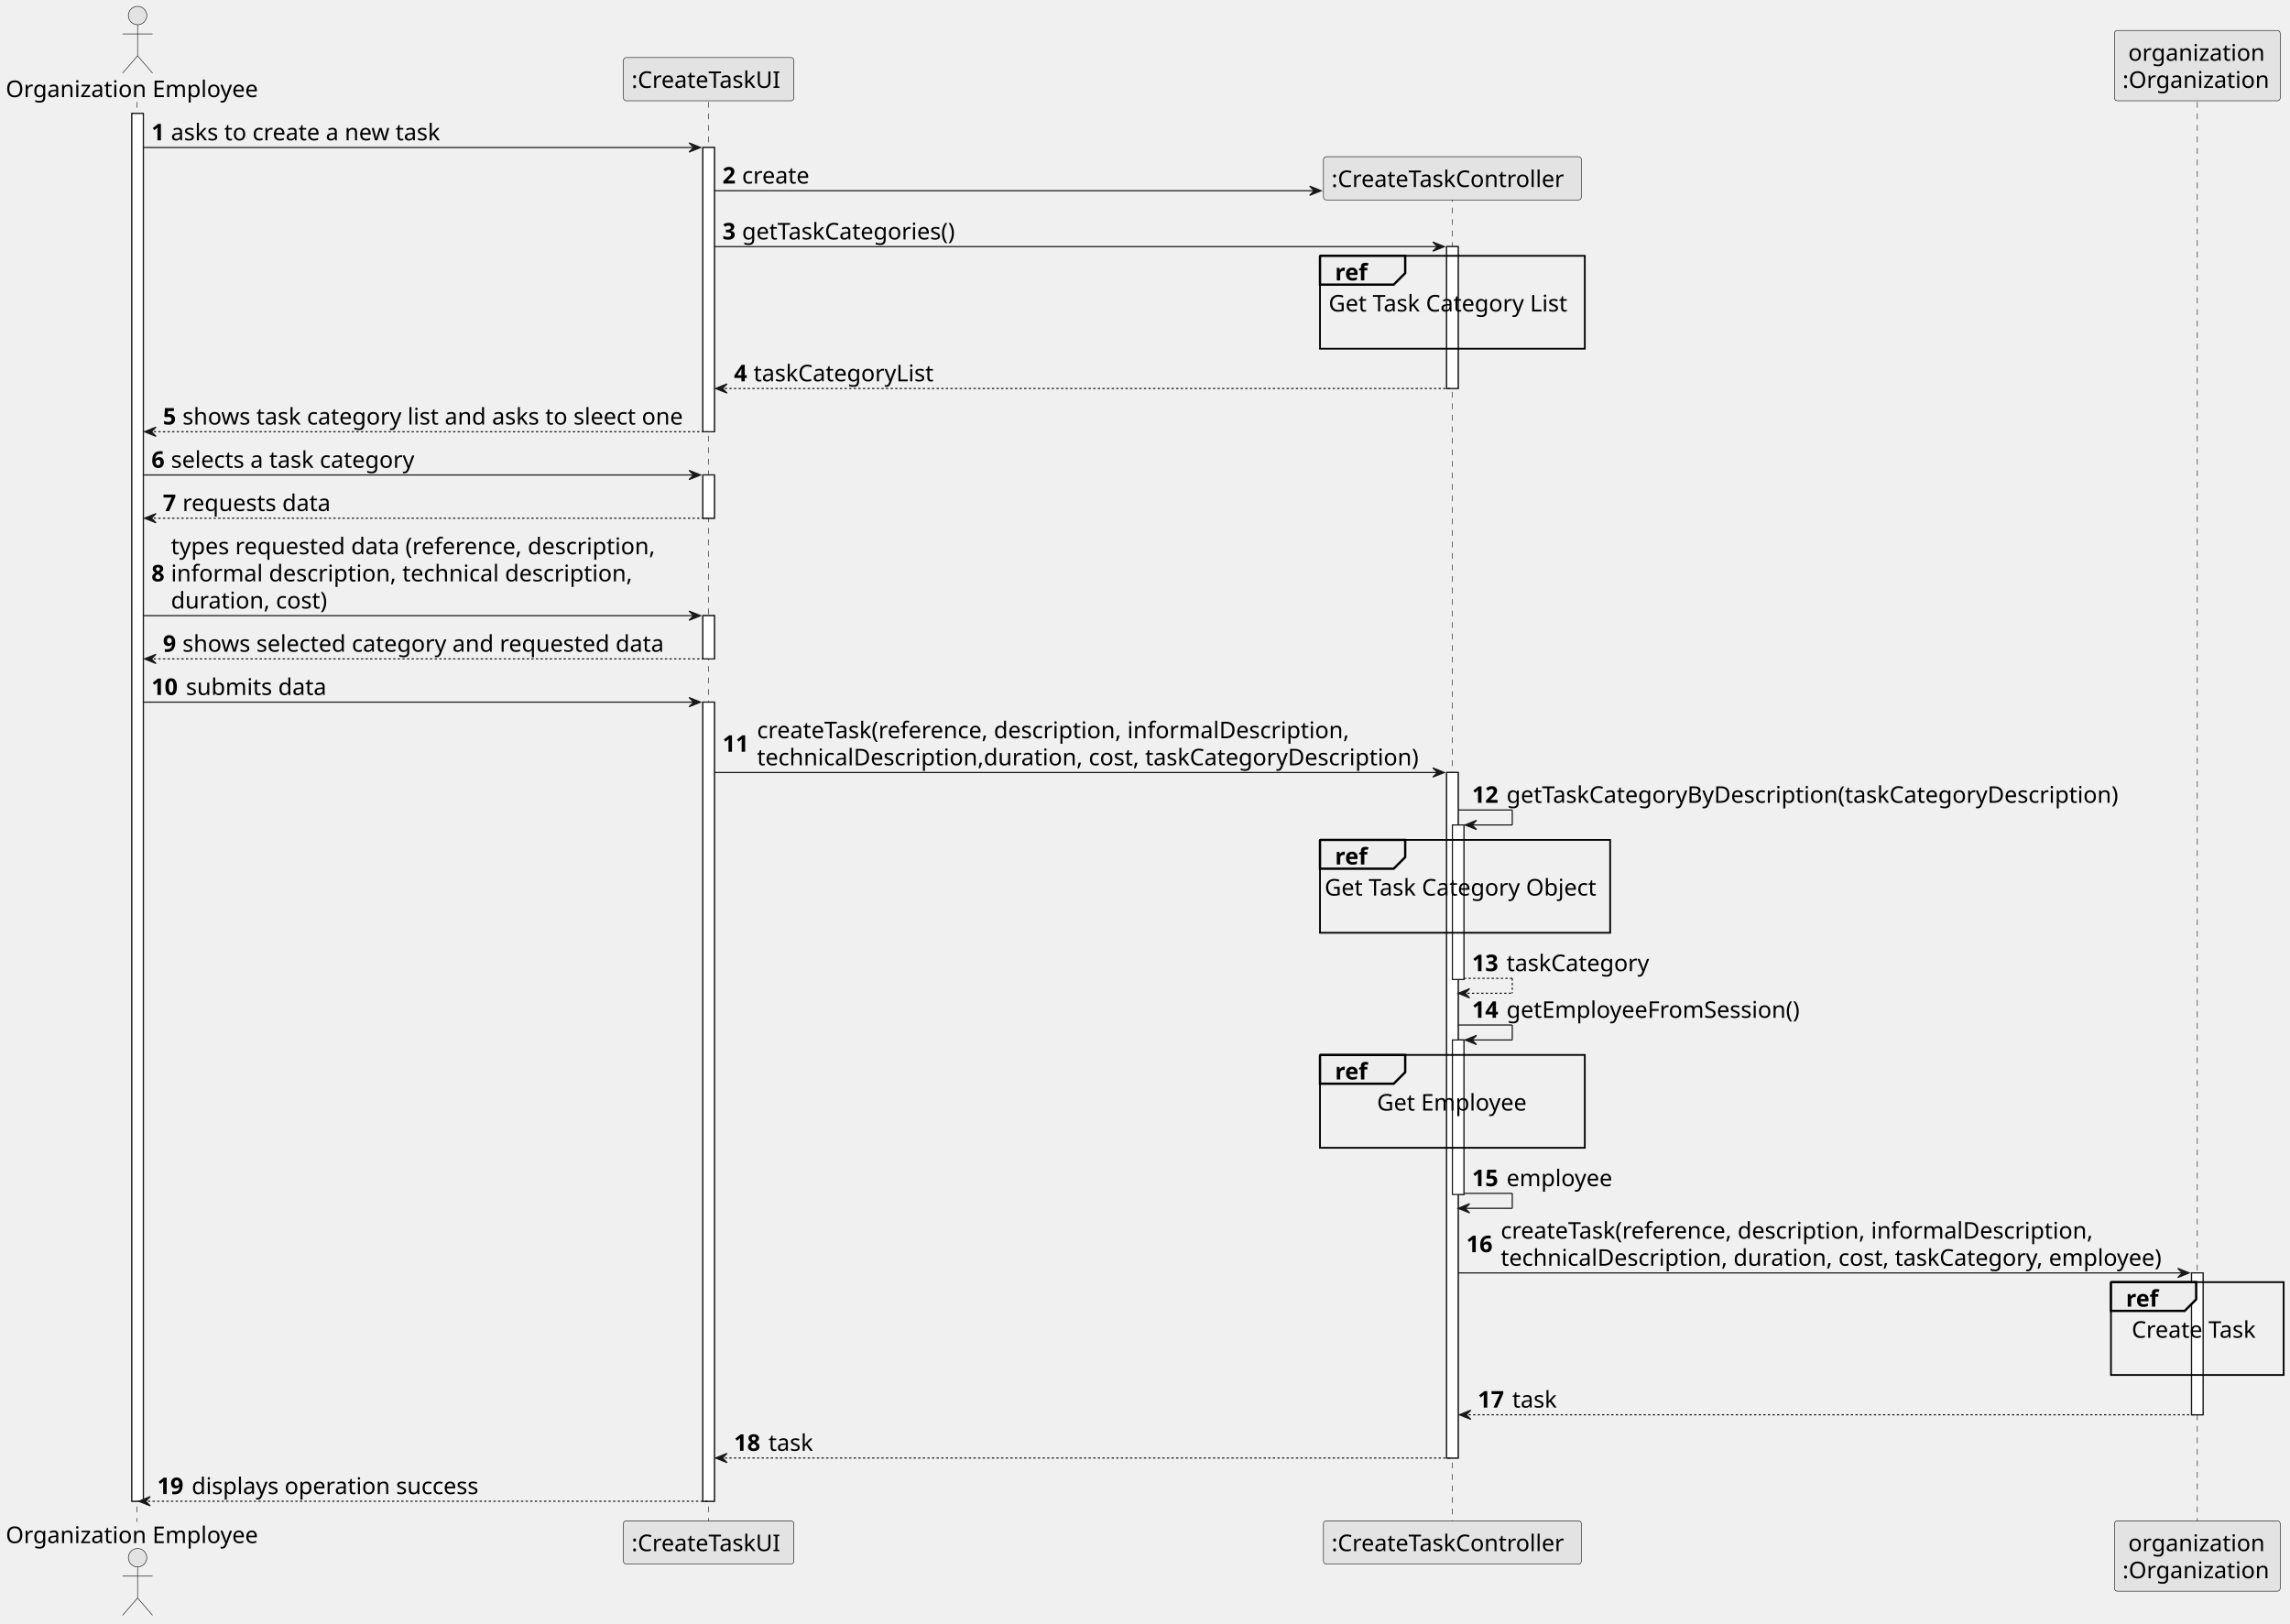
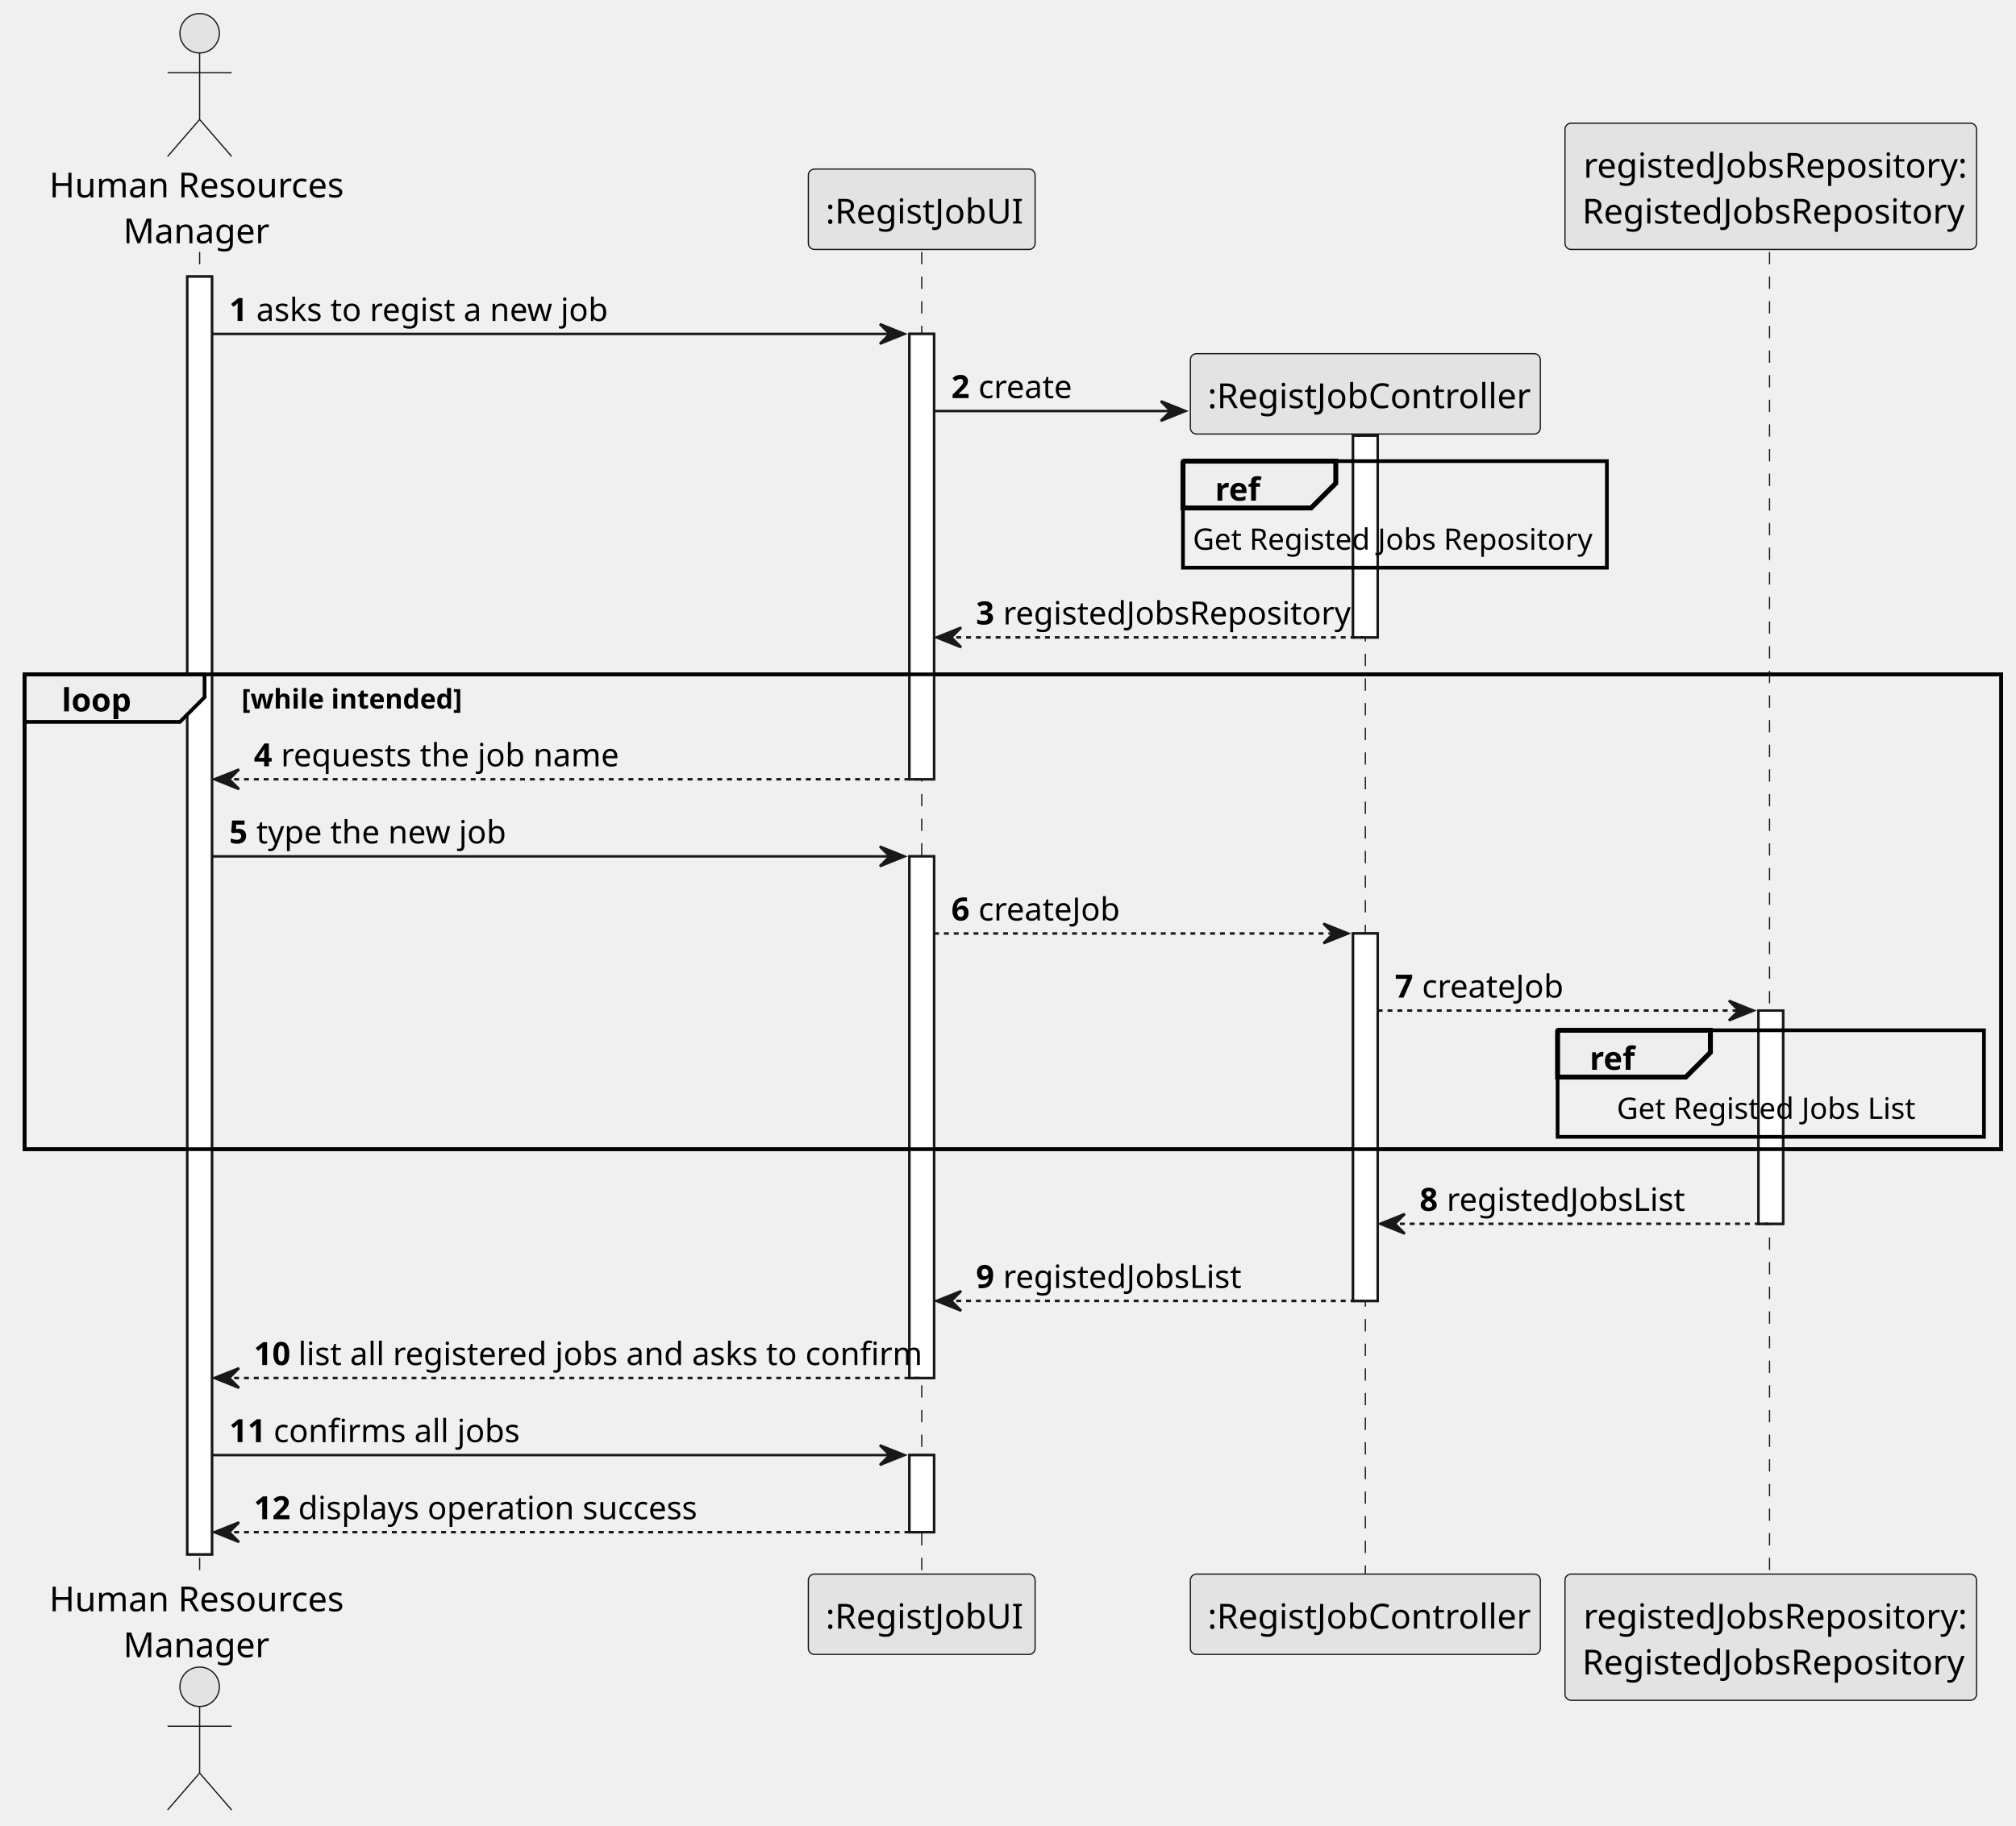
- <svg xmlns="http://www.w3.org/2000/svg" contentStyleType="text/css" height="1410px" preserveAspectRatio="none" style="width:1989px;height:1410px;background:#FFFFFF;" version="1.1" viewBox="0 0 1989 1410" width="1989px" zoomAndPan="magnify">
+ <svg xmlns="http://www.w3.org/2000/svg" contentStyleType="text/css" height="741px" preserveAspectRatio="none" style="width:818px;height:741px;background:#FFFFFF;" version="1.1" viewBox="0 0 818 741" width="818px" zoomAndPan="magnify">
  <defs />
  <g>
-     <rect fill="#FFFFFF" height="1205.414" style="stroke:#181818;stroke-width:1.0;" width="10" x="114.5" y="98.555" />
-     <rect fill="#FFFFFF" height="246.883" style="stroke:#181818;stroke-width:1.0;" width="10" x="610.5" y="128.109" />
-     <rect fill="#FFFFFF" height="37.555" style="stroke:#181818;stroke-width:1.0;" width="10" x="610.5" y="412.547" />
-     <rect fill="#FFFFFF" height="37.555" style="stroke:#181818;stroke-width:1.0;" width="10" x="610.5" y="534.766" />
-     <rect fill="#FFFFFF" height="694.094" style="stroke:#181818;stroke-width:1.0;" width="10" x="610.5" y="609.875" />
-     <rect fill="#FFFFFF" height="123.219" style="stroke:#181818;stroke-width:1.0;" width="10" x="1256.5" y="214.219" />
-     <rect fill="#FFFFFF" height="595.43" style="stroke:#181818;stroke-width:1.0;" width="10" x="1256.5" y="670.984" />
-     <rect fill="#FFFFFF" height="134.219" style="stroke:#181818;stroke-width:1.0;" width="10" x="1261.5" y="716.539" />
-     <rect fill="#FFFFFF" height="134.219" style="stroke:#181818;stroke-width:1.0;" width="10" x="1261.5" y="903.312" />
-     <rect fill="#FFFFFF" height="123.219" style="stroke:#181818;stroke-width:1.0;" width="10" x="1903.5" y="1105.641" />
-     <line style="stroke:#181818;stroke-width:0.5;stroke-dasharray:5.0,5.0;" x1="119" x2="119" y1="88.555" y2="1321.969" />
-     <line style="stroke:#181818;stroke-width:0.5;stroke-dasharray:5.0,5.0;" x1="615.5" x2="615.5" y1="88.555" y2="1321.969" />
-     <line style="stroke:#181818;stroke-width:0.5;stroke-dasharray:5.0,5.0;" x1="1261.5" x2="1261.5" y1="170.387" y2="1321.969" />
-     <line style="stroke:#181818;stroke-width:0.5;stroke-dasharray:5.0,5.0;" x1="1908.5" x2="1908.5" y1="88.555" y2="1321.969" />
-     <text fill="#000000" font-family="sans-serif" font-size="20" lengthAdjust="spacing" textLength="223" x="5" y="84.336">Organization Employee</text>
-     <ellipse cx="119.5" cy="13.5" fill="#E3E3E3" rx="8" ry="8" style="stroke:#181818;stroke-width:0.5;" />
-     <path d="M119.5,21.5 L119.5,48.5 M106.5,29.5 L132.5,29.5 M119.5,48.5 L106.5,63.5 M119.5,48.5 L132.5,63.5 " fill="none" style="stroke:#181818;stroke-width:0.5;" />
-     <text fill="#000000" font-family="sans-serif" font-size="20" lengthAdjust="spacing" textLength="223" x="5" y="1340.305">Organization Employee</text>
-     <ellipse cx="119.5" cy="1353.023" fill="#E3E3E3" rx="8" ry="8" style="stroke:#181818;stroke-width:0.5;" />
-     <path d="M119.5,1361.023 L119.5,1388.023 M106.5,1369.023 L132.5,1369.023 M119.5,1388.023 L106.5,1403.023 M119.5,1388.023 L132.5,1403.023 " fill="none" style="stroke:#181818;stroke-width:0.5;" />
-     <rect fill="#E3E3E3" height="37.555" rx="2.5" ry="2.5" style="stroke:#181818;stroke-width:0.5;" width="148" x="541.5" y="50" />
-     <text fill="#000000" font-family="sans-serif" font-size="20" lengthAdjust="spacing" textLength="134" x="548.5" y="76.336">:CreateTaskUI</text>
-     <rect fill="#E3E3E3" height="37.555" rx="2.5" ry="2.5" style="stroke:#181818;stroke-width:0.5;" width="148" x="541.5" y="1320.969" />
-     <text fill="#000000" font-family="sans-serif" font-size="20" lengthAdjust="spacing" textLength="134" x="548.5" y="1347.305">:CreateTaskUI</text>
-     <rect fill="#E3E3E3" height="37.555" rx="2.5" ry="2.5" style="stroke:#181818;stroke-width:0.5;" width="224" x="1149.5" y="1320.969" />
-     <text fill="#000000" font-family="sans-serif" font-size="20" lengthAdjust="spacing" textLength="210" x="1156.5" y="1347.305">:CreateTaskController</text>
-     <rect fill="#E3E3E3" height="61.109" rx="2.5" ry="2.5" style="stroke:#181818;stroke-width:0.5;" width="144" x="1836.5" y="26.445" />
-     <text fill="#000000" font-family="sans-serif" font-size="20" lengthAdjust="spacing" textLength="120" x="1848.5" y="52.781">organization</text>
-     <text fill="#000000" font-family="sans-serif" font-size="20" lengthAdjust="spacing" textLength="130" x="1843.5" y="76.336">:Organization</text>
-     <rect fill="#E3E3E3" height="61.109" rx="2.5" ry="2.5" style="stroke:#181818;stroke-width:0.5;" width="144" x="1836.5" y="1320.969" />
-     <text fill="#000000" font-family="sans-serif" font-size="20" lengthAdjust="spacing" textLength="120" x="1848.5" y="1347.305">organization</text>
-     <text fill="#000000" font-family="sans-serif" font-size="20" lengthAdjust="spacing" textLength="130" x="1843.5" y="1370.859">:Organization</text>
-     <rect fill="#FFFFFF" height="1205.414" style="stroke:#181818;stroke-width:1.0;" width="10" x="114.5" y="98.555" />
-     <rect fill="#FFFFFF" height="246.883" style="stroke:#181818;stroke-width:1.0;" width="10" x="610.5" y="128.109" />
-     <rect fill="#FFFFFF" height="37.555" style="stroke:#181818;stroke-width:1.0;" width="10" x="610.5" y="412.547" />
-     <rect fill="#FFFFFF" height="37.555" style="stroke:#181818;stroke-width:1.0;" width="10" x="610.5" y="534.766" />
-     <rect fill="#FFFFFF" height="694.094" style="stroke:#181818;stroke-width:1.0;" width="10" x="610.5" y="609.875" />
-     <rect fill="#FFFFFF" height="123.219" style="stroke:#181818;stroke-width:1.0;" width="10" x="1256.5" y="214.219" />
-     <rect fill="#FFFFFF" height="595.43" style="stroke:#181818;stroke-width:1.0;" width="10" x="1256.5" y="670.984" />
-     <rect fill="#FFFFFF" height="134.219" style="stroke:#181818;stroke-width:1.0;" width="10" x="1261.5" y="716.539" />
-     <rect fill="#FFFFFF" height="134.219" style="stroke:#181818;stroke-width:1.0;" width="10" x="1261.5" y="903.312" />
-     <rect fill="#FFFFFF" height="123.219" style="stroke:#181818;stroke-width:1.0;" width="10" x="1903.5" y="1105.641" />
-     <polygon fill="#181818" points="598.5,124.109,608.5,128.109,598.5,132.109,602.5,128.109" style="stroke:#181818;stroke-width:1.0;" />
-     <line style="stroke:#181818;stroke-width:1.0;" x1="124.5" x2="604.5" y1="128.109" y2="128.109" />
-     <text fill="#000000" font-family="sans-serif" font-size="20" font-weight="bold" lengthAdjust="spacing" textLength="13" x="131.5" y="121.891">1</text>
-     <text fill="#000000" font-family="sans-serif" font-size="20" lengthAdjust="spacing" textLength="239" x="148.5" y="121.891">asks to create a new task</text>
-     <polygon fill="#181818" points="1137.5,161.664,1147.5,165.664,1137.5,169.664,1141.5,165.664" style="stroke:#181818;stroke-width:1.0;" />
-     <line style="stroke:#181818;stroke-width:1.0;" x1="620.5" x2="1143.5" y1="165.664" y2="165.664" />
-     <text fill="#000000" font-family="sans-serif" font-size="20" font-weight="bold" lengthAdjust="spacing" textLength="13" x="627.5" y="159.445">2</text>
-     <text fill="#000000" font-family="sans-serif" font-size="20" lengthAdjust="spacing" textLength="58" x="644.5" y="159.445">create</text>
-     <rect fill="#E3E3E3" height="37.555" rx="2.5" ry="2.5" style="stroke:#181818;stroke-width:0.5;" width="224" x="1149.5" y="136.109" />
-     <text fill="#000000" font-family="sans-serif" font-size="20" lengthAdjust="spacing" textLength="210" x="1156.5" y="162.445">:CreateTaskController</text>
-     <polygon fill="#181818" points="1244.5,210.219,1254.5,214.219,1244.5,218.219,1248.5,214.219" style="stroke:#181818;stroke-width:1.0;" />
-     <line style="stroke:#181818;stroke-width:1.0;" x1="620.5" x2="1250.5" y1="214.219" y2="214.219" />
-     <text fill="#000000" font-family="sans-serif" font-size="20" font-weight="bold" lengthAdjust="spacing" textLength="13" x="627.5" y="208">3</text>
-     <text fill="#000000" font-family="sans-serif" font-size="20" lengthAdjust="spacing" textLength="192" x="644.5" y="208">getTaskCategories()</text>
-     <rect fill="none" height="80.664" style="stroke:#000000;stroke-width:1.5;" width="230" x="1146.5" y="222.219" />
-     <path d="M1146.5,222.219 L1220.5,222.219 L1220.5,237.219 L1210.5,247.219 L1146.5,247.219 L1146.5,222.219 " fill="#EEEEEE" style="stroke:#000000;stroke-width:2.0;" />
-     <text fill="#000000" font-family="sans-serif" font-size="20" font-weight="bold" lengthAdjust="spacing" textLength="29" x="1159.5" y="243.555">ref</text>
-     <text fill="#000000" font-family="sans-serif" font-size="20" lengthAdjust="spacing" textLength="215" x="1154" y="270.555">Get Task Category List</text>
-     <text fill="#000000" font-family="sans-serif" font-size="20" lengthAdjust="spacing" textLength="6" x="1258.5" y="294.109"> </text>
-     <polygon fill="#181818" points="631.5,333.438,621.5,337.438,631.5,341.438,627.5,337.438" style="stroke:#181818;stroke-width:1.0;" />
-     <line style="stroke:#181818;stroke-width:1.0;stroke-dasharray:2.0,2.0;" x1="625.5" x2="1260.5" y1="337.438" y2="337.438" />
-     <text fill="#000000" font-family="sans-serif" font-size="20" font-weight="bold" lengthAdjust="spacing" textLength="13" x="637.5" y="331.219">4</text>
-     <text fill="#000000" font-family="sans-serif" font-size="20" lengthAdjust="spacing" textLength="159" x="654.5" y="331.219">taskCategoryList</text>
-     <polygon fill="#181818" points="135.5,370.992,125.5,374.992,135.5,378.992,131.5,374.992" style="stroke:#181818;stroke-width:1.0;" />
-     <line style="stroke:#181818;stroke-width:1.0;stroke-dasharray:2.0,2.0;" x1="129.5" x2="614.5" y1="374.992" y2="374.992" />
-     <text fill="#000000" font-family="sans-serif" font-size="20" font-weight="bold" lengthAdjust="spacing" textLength="13" x="141.5" y="368.773">5</text>
-     <text fill="#000000" font-family="sans-serif" font-size="20" lengthAdjust="spacing" textLength="445" x="158.5" y="368.773">shows task category list and asks to sleect one</text>
-     <polygon fill="#181818" points="598.5,408.547,608.5,412.547,598.5,416.547,602.5,412.547" style="stroke:#181818;stroke-width:1.0;" />
-     <line style="stroke:#181818;stroke-width:1.0;" x1="124.5" x2="604.5" y1="412.547" y2="412.547" />
-     <text fill="#000000" font-family="sans-serif" font-size="20" font-weight="bold" lengthAdjust="spacing" textLength="13" x="131.5" y="406.328">6</text>
-     <text fill="#000000" font-family="sans-serif" font-size="20" lengthAdjust="spacing" textLength="215" x="148.5" y="406.328">selects a task category</text>
-     <polygon fill="#181818" points="135.5,446.102,125.5,450.102,135.5,454.102,131.5,450.102" style="stroke:#181818;stroke-width:1.0;" />
-     <line style="stroke:#181818;stroke-width:1.0;stroke-dasharray:2.0,2.0;" x1="129.5" x2="614.5" y1="450.102" y2="450.102" />
-     <text fill="#000000" font-family="sans-serif" font-size="20" font-weight="bold" lengthAdjust="spacing" textLength="13" x="141.5" y="443.883">7</text>
-     <text fill="#000000" font-family="sans-serif" font-size="20" lengthAdjust="spacing" textLength="130" x="158.5" y="443.883">requests data</text>
-     <polygon fill="#181818" points="598.5,530.766,608.5,534.766,598.5,538.766,602.5,534.766" style="stroke:#181818;stroke-width:1.0;" />
-     <line style="stroke:#181818;stroke-width:1.0;" x1="124.5" x2="604.5" y1="534.766" y2="534.766" />
-     <text fill="#000000" font-family="sans-serif" font-size="20" font-weight="bold" lengthAdjust="spacing" textLength="13" x="131.5" y="504.992">8</text>
-     <text fill="#000000" font-family="sans-serif" font-size="20" lengthAdjust="spacing" textLength="429" x="148.5" y="481.438">types requested data (reference, description,</text>
-     <text fill="#000000" font-family="sans-serif" font-size="20" lengthAdjust="spacing" textLength="412" x="148.5" y="504.992">informal description, technical description,</text>
-     <text fill="#000000" font-family="sans-serif" font-size="20" lengthAdjust="spacing" textLength="139" x="148.5" y="528.547">duration, cost)</text>
-     <polygon fill="#181818" points="135.5,568.32,125.5,572.32,135.5,576.32,131.5,572.32" style="stroke:#181818;stroke-width:1.0;" />
-     <line style="stroke:#181818;stroke-width:1.0;stroke-dasharray:2.0,2.0;" x1="129.5" x2="614.5" y1="572.32" y2="572.32" />
-     <text fill="#000000" font-family="sans-serif" font-size="20" font-weight="bold" lengthAdjust="spacing" textLength="13" x="141.5" y="566.102">9</text>
-     <text fill="#000000" font-family="sans-serif" font-size="20" lengthAdjust="spacing" textLength="423" x="158.5" y="566.102">shows selected category and requested data</text>
-     <polygon fill="#181818" points="598.5,605.875,608.5,609.875,598.5,613.875,602.5,609.875" style="stroke:#181818;stroke-width:1.0;" />
-     <line style="stroke:#181818;stroke-width:1.0;" x1="124.5" x2="604.5" y1="609.875" y2="609.875" />
-     <text fill="#000000" font-family="sans-serif" font-size="20" font-weight="bold" lengthAdjust="spacing" textLength="26" x="131.5" y="603.656">10</text>
-     <text fill="#000000" font-family="sans-serif" font-size="20" lengthAdjust="spacing" textLength="125" x="161.5" y="603.656">submits data</text>
-     <polygon fill="#181818" points="1244.5,666.984,1254.5,670.984,1244.5,674.984,1248.5,670.984" style="stroke:#181818;stroke-width:1.0;" />
-     <line style="stroke:#181818;stroke-width:1.0;" x1="620.5" x2="1250.5" y1="670.984" y2="670.984" />
-     <text fill="#000000" font-family="sans-serif" font-size="20" font-weight="bold" lengthAdjust="spacing" textLength="26" x="627.5" y="652.988">11</text>
-     <text fill="#000000" font-family="sans-serif" font-size="20" lengthAdjust="spacing" textLength="529" x="657.5" y="641.211">createTask(reference, description, informalDescription,</text>
-     <text fill="#000000" font-family="sans-serif" font-size="20" lengthAdjust="spacing" textLength="587" x="657.5" y="664.766">technicalDescription,duration, cost, taskCategoryDescription)</text>
-     <line style="stroke:#181818;stroke-width:1.0;" x1="1266.5" x2="1313.5" y1="703.539" y2="703.539" />
-     <line style="stroke:#181818;stroke-width:1.0;" x1="1313.5" x2="1313.5" y1="703.539" y2="716.539" />
-     <line style="stroke:#181818;stroke-width:1.0;" x1="1272.5" x2="1313.5" y1="716.539" y2="716.539" />
-     <polygon fill="#181818" points="1282.5,712.539,1272.5,716.539,1282.5,720.539,1278.5,716.539" style="stroke:#181818;stroke-width:1.0;" />
-     <text fill="#000000" font-family="sans-serif" font-size="20" font-weight="bold" lengthAdjust="spacing" textLength="26" x="1278.5" y="697.32">12</text>
-     <text fill="#000000" font-family="sans-serif" font-size="20" lengthAdjust="spacing" textLength="542" x="1308.5" y="697.32">getTaskCategoryByDescription(taskCategoryDescription)</text>
-     <rect fill="none" height="80.664" style="stroke:#000000;stroke-width:1.5;" width="252" x="1146.5" y="729.539" />
-     <path d="M1146.5,729.539 L1220.5,729.539 L1220.5,744.539 L1210.5,754.539 L1146.5,754.539 L1146.5,729.539 " fill="#EEEEEE" style="stroke:#000000;stroke-width:2.0;" />
-     <text fill="#000000" font-family="sans-serif" font-size="20" font-weight="bold" lengthAdjust="spacing" textLength="29" x="1159.5" y="750.875">ref</text>
-     <text fill="#000000" font-family="sans-serif" font-size="20" lengthAdjust="spacing" textLength="244" x="1150.5" y="777.875">Get Task Category Object</text>
-     <text fill="#000000" font-family="sans-serif" font-size="20" lengthAdjust="spacing" textLength="6" x="1269.5" y="801.43"> </text>
-     <line style="stroke:#181818;stroke-width:1.0;stroke-dasharray:2.0,2.0;" x1="1271.5" x2="1313.5" y1="849.758" y2="849.758" />
-     <line style="stroke:#181818;stroke-width:1.0;stroke-dasharray:2.0,2.0;" x1="1313.5" x2="1313.5" y1="849.758" y2="862.758" />
-     <line style="stroke:#181818;stroke-width:1.0;stroke-dasharray:2.0,2.0;" x1="1266.5" x2="1313.5" y1="862.758" y2="862.758" />
-     <polygon fill="#181818" points="1276.5,858.758,1266.5,862.758,1276.5,866.758,1272.5,862.758" style="stroke:#181818;stroke-width:1.0;" />
-     <text fill="#000000" font-family="sans-serif" font-size="20" font-weight="bold" lengthAdjust="spacing" textLength="26" x="1278.5" y="843.539">13</text>
-     <text fill="#000000" font-family="sans-serif" font-size="20" lengthAdjust="spacing" textLength="125" x="1308.5" y="843.539">taskCategory</text>
-     <line style="stroke:#181818;stroke-width:1.0;" x1="1266.5" x2="1313.5" y1="890.312" y2="890.312" />
-     <line style="stroke:#181818;stroke-width:1.0;" x1="1313.5" x2="1313.5" y1="890.312" y2="903.312" />
-     <line style="stroke:#181818;stroke-width:1.0;" x1="1272.5" x2="1313.5" y1="903.312" y2="903.312" />
-     <polygon fill="#181818" points="1282.5,899.312,1272.5,903.312,1282.5,907.312,1278.5,903.312" style="stroke:#181818;stroke-width:1.0;" />
-     <text fill="#000000" font-family="sans-serif" font-size="20" font-weight="bold" lengthAdjust="spacing" textLength="26" x="1278.5" y="884.094">14</text>
-     <text fill="#000000" font-family="sans-serif" font-size="20" lengthAdjust="spacing" textLength="259" x="1308.5" y="884.094">getEmployeeFromSession()</text>
-     <rect fill="none" height="80.664" style="stroke:#000000;stroke-width:1.5;" width="230" x="1146.5" y="916.312" />
-     <path d="M1146.5,916.312 L1220.5,916.312 L1220.5,931.312 L1210.5,941.312 L1146.5,941.312 L1146.5,916.312 " fill="#EEEEEE" style="stroke:#000000;stroke-width:2.0;" />
-     <text fill="#000000" font-family="sans-serif" font-size="20" font-weight="bold" lengthAdjust="spacing" textLength="29" x="1159.5" y="937.648">ref</text>
-     <text fill="#000000" font-family="sans-serif" font-size="20" lengthAdjust="spacing" textLength="131" x="1196" y="964.648">Get Employee</text>
-     <text fill="#000000" font-family="sans-serif" font-size="20" lengthAdjust="spacing" textLength="6" x="1258.5" y="988.203"> </text>
-     <line style="stroke:#181818;stroke-width:1.0;" x1="1271.5" x2="1313.5" y1="1036.531" y2="1036.531" />
-     <line style="stroke:#181818;stroke-width:1.0;" x1="1313.5" x2="1313.5" y1="1036.531" y2="1049.531" />
-     <line style="stroke:#181818;stroke-width:1.0;" x1="1266.5" x2="1313.5" y1="1049.531" y2="1049.531" />
-     <polygon fill="#181818" points="1276.5,1045.531,1266.5,1049.531,1276.5,1053.531,1272.5,1049.531" style="stroke:#181818;stroke-width:1.0;" />
-     <text fill="#000000" font-family="sans-serif" font-size="20" font-weight="bold" lengthAdjust="spacing" textLength="26" x="1278.5" y="1030.312">15</text>
-     <text fill="#000000" font-family="sans-serif" font-size="20" lengthAdjust="spacing" textLength="93" x="1308.5" y="1030.312">employee</text>
-     <polygon fill="#181818" points="1891.5,1101.641,1901.5,1105.641,1891.5,1109.641,1895.5,1105.641" style="stroke:#181818;stroke-width:1.0;" />
-     <line style="stroke:#181818;stroke-width:1.0;" x1="1266.5" x2="1897.5" y1="1105.641" y2="1105.641" />
-     <text fill="#000000" font-family="sans-serif" font-size="20" font-weight="bold" lengthAdjust="spacing" textLength="26" x="1273.5" y="1087.645">16</text>
-     <text fill="#000000" font-family="sans-serif" font-size="20" lengthAdjust="spacing" textLength="529" x="1303.5" y="1075.867">createTask(reference, description, informalDescription,</text>
-     <text fill="#000000" font-family="sans-serif" font-size="20" lengthAdjust="spacing" textLength="588" x="1303.5" y="1099.422">technicalDescription, duration, cost, taskCategory, employee)</text>
-     <rect fill="none" height="80.664" style="stroke:#000000;stroke-width:1.5;" width="150" x="1833.5" y="1113.641" />
-     <path d="M1833.5,1113.641 L1907.5,1113.641 L1907.5,1128.641 L1897.5,1138.641 L1833.5,1138.641 L1833.5,1113.641 " fill="#EEEEEE" style="stroke:#000000;stroke-width:2.0;" />
-     <text fill="#000000" font-family="sans-serif" font-size="20" font-weight="bold" lengthAdjust="spacing" textLength="29" x="1846.5" y="1134.977">ref</text>
-     <text fill="#000000" font-family="sans-serif" font-size="20" lengthAdjust="spacing" textLength="114" x="1851.5" y="1161.977">Create Task</text>
-     <text fill="#000000" font-family="sans-serif" font-size="20" lengthAdjust="spacing" textLength="6" x="1905.5" y="1185.531"> </text>
-     <polygon fill="#181818" points="1277.5,1224.859,1267.5,1228.859,1277.5,1232.859,1273.5,1228.859" style="stroke:#181818;stroke-width:1.0;" />
-     <line style="stroke:#181818;stroke-width:1.0;stroke-dasharray:2.0,2.0;" x1="1271.5" x2="1907.5" y1="1228.859" y2="1228.859" />
-     <text fill="#000000" font-family="sans-serif" font-size="20" font-weight="bold" lengthAdjust="spacing" textLength="26" x="1283.5" y="1222.641">17</text>
-     <text fill="#000000" font-family="sans-serif" font-size="20" lengthAdjust="spacing" textLength="40" x="1313.5" y="1222.641">task</text>
-     <polygon fill="#181818" points="631.5,1262.414,621.5,1266.414,631.5,1270.414,627.5,1266.414" style="stroke:#181818;stroke-width:1.0;" />
-     <line style="stroke:#181818;stroke-width:1.0;stroke-dasharray:2.0,2.0;" x1="625.5" x2="1260.5" y1="1266.414" y2="1266.414" />
-     <text fill="#000000" font-family="sans-serif" font-size="20" font-weight="bold" lengthAdjust="spacing" textLength="26" x="637.5" y="1260.195">18</text>
-     <text fill="#000000" font-family="sans-serif" font-size="20" lengthAdjust="spacing" textLength="40" x="667.5" y="1260.195">task</text>
-     <polygon fill="#181818" points="130.5,1299.969,120.5,1303.969,130.5,1307.969,126.5,1303.969" style="stroke:#181818;stroke-width:1.0;" />
-     <line style="stroke:#181818;stroke-width:1.0;stroke-dasharray:2.0,2.0;" x1="124.5" x2="614.5" y1="1303.969" y2="1303.969" />
-     <text fill="#000000" font-family="sans-serif" font-size="20" font-weight="bold" lengthAdjust="spacing" textLength="26" x="136.5" y="1297.75">19</text>
-     <text fill="#000000" font-family="sans-serif" font-size="20" lengthAdjust="spacing" textLength="256" x="166.5" y="1297.75">displays operation success</text>
+     <rect fill="#FFFFFF" height="518.617" style="stroke:#181818;stroke-width:1.0;" width="10" x="76" y="112.242" />
+     <rect fill="#FFFFFF" height="180.746" style="stroke:#181818;stroke-width:1.0;" width="10" x="369" y="135.533" />
+     <rect fill="#FFFFFF" height="211.707" style="stroke:#181818;stroke-width:1.0;" width="10" x="369" y="347.57" />
+     <rect fill="#FFFFFF" height="31.291" style="stroke:#181818;stroke-width:1.0;" width="10" x="369" y="590.568" />
+     <rect fill="#FFFFFF" height="81.873" style="stroke:#181818;stroke-width:1.0;" width="10" x="549" y="176.824" />
+     <rect fill="#FFFFFF" height="149.125" style="stroke:#181818;stroke-width:1.0;" width="10" x="549" y="378.861" />
+     <rect fill="#FFFFFF" height="86.543" style="stroke:#181818;stroke-width:1.0;" width="10" x="713.5" y="410.152" />
+     <rect fill="none" height="192.707" style="stroke:#000000;stroke-width:1.5;" width="802" x="10" y="273.697" />
+     <line style="stroke:#181818;stroke-width:0.5;stroke-dasharray:5.0,5.0;" x1="81" x2="81" y1="102.242" y2="639.859" />
+     <line style="stroke:#181818;stroke-width:0.5;stroke-dasharray:5.0,5.0;" x1="374" x2="374" y1="102.242" y2="639.859" />
+     <line style="stroke:#181818;stroke-width:0.5;stroke-dasharray:5.0,5.0;" x1="554" x2="554" y1="175.344" y2="639.859" />
+     <line style="stroke:#181818;stroke-width:0.5;stroke-dasharray:5.0,5.0;" x1="718" x2="718" y1="102.242" y2="639.859" />
+     <text fill="#000000" font-family="sans-serif" font-size="14" lengthAdjust="spacing" textLength="116" x="20" y="80.107">Human Resources</text>
+     <text fill="#000000" font-family="sans-serif" font-size="14" lengthAdjust="spacing" textLength="56" x="50" y="98.728">Manager</text>
+     <ellipse cx="81" cy="13.5" fill="#E3E3E3" rx="8" ry="8" style="stroke:#181818;stroke-width:0.5;" />
+     <path d="M81,21.5 L81,48.5 M68,29.5 L94,29.5 M81,48.5 L68,63.5 M81,48.5 L94,63.5 " fill="none" style="stroke:#181818;stroke-width:0.5;" />
+     <text fill="#000000" font-family="sans-serif" font-size="14" lengthAdjust="spacing" textLength="116" x="20" y="653.967">Human Resources</text>
+     <text fill="#000000" font-family="sans-serif" font-size="14" lengthAdjust="spacing" textLength="56" x="50" y="672.588">Manager</text>
+     <ellipse cx="81" cy="684.602" fill="#E3E3E3" rx="8" ry="8" style="stroke:#181818;stroke-width:0.5;" />
+     <path d="M81,692.602 L81,719.602 M68,700.602 L94,700.602 M81,719.602 L68,734.602 M81,719.602 L94,734.602 " fill="none" style="stroke:#181818;stroke-width:0.5;" />
+     <rect fill="#E3E3E3" height="32.621" rx="2.5" ry="2.5" style="stroke:#181818;stroke-width:0.5;" width="92" x="328" y="68.621" />
+     <text fill="#000000" font-family="sans-serif" font-size="14" lengthAdjust="spacing" textLength="78" x="335" y="90.728">:RegistJobUI</text>
+     <rect fill="#E3E3E3" height="32.621" rx="2.5" ry="2.5" style="stroke:#181818;stroke-width:0.5;" width="92" x="328" y="638.859" />
+     <text fill="#000000" font-family="sans-serif" font-size="14" lengthAdjust="spacing" textLength="78" x="335" y="660.967">:RegistJobUI</text>
+     <rect fill="#E3E3E3" height="32.621" rx="2.5" ry="2.5" style="stroke:#181818;stroke-width:0.5;" width="142" x="483" y="638.859" />
+     <text fill="#000000" font-family="sans-serif" font-size="14" lengthAdjust="spacing" textLength="128" x="490" y="660.967">:RegistJobController</text>
+     <rect fill="#E3E3E3" height="51.242" rx="2.5" ry="2.5" style="stroke:#181818;stroke-width:0.5;" width="167" x="635" y="50" />
+     <text fill="#000000" font-family="sans-serif" font-size="14" lengthAdjust="spacing" textLength="152" x="642.5" y="72.107">registedJobsRepository:</text>
+     <text fill="#000000" font-family="sans-serif" font-size="14" lengthAdjust="spacing" textLength="153" x="642" y="90.728">RegistedJobsRepository</text>
+     <rect fill="#E3E3E3" height="51.242" rx="2.5" ry="2.5" style="stroke:#181818;stroke-width:0.5;" width="167" x="635" y="638.859" />
+     <text fill="#000000" font-family="sans-serif" font-size="14" lengthAdjust="spacing" textLength="152" x="642.5" y="660.967">registedJobsRepository:</text>
+     <text fill="#000000" font-family="sans-serif" font-size="14" lengthAdjust="spacing" textLength="153" x="642" y="679.588">RegistedJobsRepository</text>
+     <rect fill="#FFFFFF" height="518.617" style="stroke:#181818;stroke-width:1.0;" width="10" x="76" y="112.242" />
+     <rect fill="#FFFFFF" height="180.746" style="stroke:#181818;stroke-width:1.0;" width="10" x="369" y="135.533" />
+     <rect fill="#FFFFFF" height="211.707" style="stroke:#181818;stroke-width:1.0;" width="10" x="369" y="347.57" />
+     <rect fill="#FFFFFF" height="31.291" style="stroke:#181818;stroke-width:1.0;" width="10" x="369" y="590.568" />
+     <rect fill="#FFFFFF" height="81.873" style="stroke:#181818;stroke-width:1.0;" width="10" x="549" y="176.824" />
+     <rect fill="#FFFFFF" height="149.125" style="stroke:#181818;stroke-width:1.0;" width="10" x="549" y="378.861" />
+     <rect fill="#FFFFFF" height="86.543" style="stroke:#181818;stroke-width:1.0;" width="10" x="713.5" y="410.152" />
+     <polygon fill="#181818" points="357,131.533,367,135.533,357,139.533,361,135.533" style="stroke:#181818;stroke-width:1.0;" />
+     <line style="stroke:#181818;stroke-width:1.0;" x1="86" x2="363" y1="135.533" y2="135.533" />
+     <text fill="#000000" font-family="sans-serif" font-size="13" font-weight="bold" lengthAdjust="spacing" textLength="7" x="93" y="130.27">1</text>
+     <text fill="#000000" font-family="sans-serif" font-size="13" lengthAdjust="spacing" textLength="138" x="104" y="130.27">asks to regist a new job</text>
+     <polygon fill="#181818" points="471,162.824,481,166.824,471,170.824,475,166.824" style="stroke:#181818;stroke-width:1.0;" />
+     <line style="stroke:#181818;stroke-width:1.0;" x1="379" x2="477" y1="166.824" y2="166.824" />
+     <text fill="#000000" font-family="sans-serif" font-size="13" font-weight="bold" lengthAdjust="spacing" textLength="7" x="386" y="161.561">2</text>
+     <text fill="#000000" font-family="sans-serif" font-size="13" lengthAdjust="spacing" textLength="36" x="397" y="161.561">create</text>
+     <rect fill="#E3E3E3" height="32.621" rx="2.5" ry="2.5" style="stroke:#181818;stroke-width:0.5;" width="142" x="483" y="143.533" />
+     <text fill="#000000" font-family="sans-serif" font-size="14" lengthAdjust="spacing" textLength="128" x="490" y="165.641">:RegistJobController</text>
+     <rect fill="none" height="43.252" style="stroke:#000000;stroke-width:1.5;" width="172" x="480" y="187.154" />
+     <path d="M480,187.154 L542,187.154 L542,196.154 L532,206.154 L480,206.154 L480,187.154 " fill="#EEEEEE" style="stroke:#000000;stroke-width:2.0;" />
+     <text fill="#000000" font-family="sans-serif" font-size="13" font-weight="bold" lengthAdjust="spacing" textLength="17" x="493" y="203.183">ref</text>
+     <text fill="#000000" font-family="sans-serif" font-size="12" lengthAdjust="spacing" textLength="164" x="484" y="223.103">Get Registed Jobs Repository</text>
+     <polygon fill="#181818" points="390,254.697,380,258.697,390,262.697,386,258.697" style="stroke:#181818;stroke-width:1.0;" />
+     <line style="stroke:#181818;stroke-width:1.0;stroke-dasharray:2.0,2.0;" x1="384" x2="553" y1="258.697" y2="258.697" />
+     <text fill="#000000" font-family="sans-serif" font-size="13" font-weight="bold" lengthAdjust="spacing" textLength="7" x="396" y="253.435">3</text>
+     <text fill="#000000" font-family="sans-serif" font-size="13" lengthAdjust="spacing" textLength="135" x="407" y="253.435">registedJobsRepository</text>
+     <path d="M10,273.697 L83,273.697 L83,282.988 L73,292.988 L10,292.988 L10,273.697 " fill="#EEEEEE" style="stroke:#000000;stroke-width:1.5;" />
+     <rect fill="none" height="192.707" style="stroke:#000000;stroke-width:1.5;" width="802" x="10" y="273.697" />
+     <text fill="#000000" font-family="sans-serif" font-size="13" font-weight="bold" lengthAdjust="spacing" textLength="28" x="25" y="288.726">loop</text>
+     <text fill="#000000" font-family="sans-serif" font-size="11" font-weight="bold" lengthAdjust="spacing" textLength="90" x="98" y="287.567">[while intended]</text>
+     <polygon fill="#181818" points="97,312.279,87,316.279,97,320.279,93,316.279" style="stroke:#181818;stroke-width:1.0;" />
+     <line style="stroke:#181818;stroke-width:1.0;stroke-dasharray:2.0,2.0;" x1="91" x2="373" y1="316.279" y2="316.279" />
+     <text fill="#000000" font-family="sans-serif" font-size="13" font-weight="bold" lengthAdjust="spacing" textLength="7" x="103" y="311.017">4</text>
+     <text fill="#000000" font-family="sans-serif" font-size="13" lengthAdjust="spacing" textLength="129" x="114" y="311.017">requests the job name</text>
+     <polygon fill="#181818" points="357,343.57,367,347.57,357,351.57,361,347.57" style="stroke:#181818;stroke-width:1.0;" />
+     <line style="stroke:#181818;stroke-width:1.0;" x1="86" x2="363" y1="347.57" y2="347.57" />
+     <text fill="#000000" font-family="sans-serif" font-size="13" font-weight="bold" lengthAdjust="spacing" textLength="7" x="93" y="342.308">5</text>
+     <text fill="#000000" font-family="sans-serif" font-size="13" lengthAdjust="spacing" textLength="95" x="104" y="342.308">type the new job</text>
+     <polygon fill="#181818" points="537,374.861,547,378.861,537,382.861,541,378.861" style="stroke:#181818;stroke-width:1.0;" />
+     <line style="stroke:#181818;stroke-width:1.0;stroke-dasharray:2.0,2.0;" x1="379" x2="543" y1="378.861" y2="378.861" />
+     <text fill="#000000" font-family="sans-serif" font-size="13" font-weight="bold" lengthAdjust="spacing" textLength="7" x="386" y="373.599">6</text>
+     <text fill="#000000" font-family="sans-serif" font-size="13" lengthAdjust="spacing" textLength="56" x="397" y="373.599">createJob</text>
+     <polygon fill="#181818" points="701.5,406.152,711.5,410.152,701.5,414.152,705.5,410.152" style="stroke:#181818;stroke-width:1.0;" />
+     <line style="stroke:#181818;stroke-width:1.0;stroke-dasharray:2.0,2.0;" x1="559" x2="707.5" y1="410.152" y2="410.152" />
+     <text fill="#000000" font-family="sans-serif" font-size="13" font-weight="bold" lengthAdjust="spacing" textLength="7" x="566" y="404.89">7</text>
+     <text fill="#000000" font-family="sans-serif" font-size="13" lengthAdjust="spacing" textLength="56" x="577" y="404.89">createJob</text>
+     <rect fill="none" height="43.252" style="stroke:#000000;stroke-width:1.5;" width="173" x="632" y="418.152" />
+     <path d="M632,418.152 L694,418.152 L694,427.152 L684,437.152 L632,437.152 L632,418.152 " fill="#EEEEEE" style="stroke:#000000;stroke-width:2.0;" />
+     <text fill="#000000" font-family="sans-serif" font-size="13" font-weight="bold" lengthAdjust="spacing" textLength="17" x="645" y="434.181">ref</text>
+     <text fill="#000000" font-family="sans-serif" font-size="12" lengthAdjust="spacing" textLength="125" x="656" y="454.102">Get Registed Jobs List</text>
+     <polygon fill="#181818" points="570,492.695,560,496.695,570,500.695,566,496.695" style="stroke:#181818;stroke-width:1.0;" />
+     <line style="stroke:#181818;stroke-width:1.0;stroke-dasharray:2.0,2.0;" x1="564" x2="717.5" y1="496.695" y2="496.695" />
+     <text fill="#000000" font-family="sans-serif" font-size="13" font-weight="bold" lengthAdjust="spacing" textLength="7" x="576" y="491.433">8</text>
+     <text fill="#000000" font-family="sans-serif" font-size="13" lengthAdjust="spacing" textLength="94" x="587" y="491.433">registedJobsList</text>
+     <polygon fill="#181818" points="390,523.986,380,527.986,390,531.986,386,527.986" style="stroke:#181818;stroke-width:1.0;" />
+     <line style="stroke:#181818;stroke-width:1.0;stroke-dasharray:2.0,2.0;" x1="384" x2="553" y1="527.986" y2="527.986" />
+     <text fill="#000000" font-family="sans-serif" font-size="13" font-weight="bold" lengthAdjust="spacing" textLength="7" x="396" y="522.724">9</text>
+     <text fill="#000000" font-family="sans-serif" font-size="13" lengthAdjust="spacing" textLength="94" x="407" y="522.724">registedJobsList</text>
+     <polygon fill="#181818" points="97,555.277,87,559.277,97,563.277,93,559.277" style="stroke:#181818;stroke-width:1.0;" />
+     <line style="stroke:#181818;stroke-width:1.0;stroke-dasharray:2.0,2.0;" x1="91" x2="373" y1="559.277" y2="559.277" />
+     <text fill="#000000" font-family="sans-serif" font-size="13" font-weight="bold" lengthAdjust="spacing" textLength="14" x="103" y="554.015">10</text>
+     <text fill="#000000" font-family="sans-serif" font-size="13" lengthAdjust="spacing" textLength="241" x="121" y="554.015">list all registered jobs and asks to confirm</text>
+     <polygon fill="#181818" points="357,586.568,367,590.568,357,594.568,361,590.568" style="stroke:#181818;stroke-width:1.0;" />
+     <line style="stroke:#181818;stroke-width:1.0;" x1="86" x2="363" y1="590.568" y2="590.568" />
+     <text fill="#000000" font-family="sans-serif" font-size="13" font-weight="bold" lengthAdjust="spacing" textLength="14" x="93" y="585.306">11</text>
+     <text fill="#000000" font-family="sans-serif" font-size="13" lengthAdjust="spacing" textLength="94" x="111" y="585.306">confirms all jobs</text>
+     <polygon fill="#181818" points="97,617.859,87,621.859,97,625.859,93,621.859" style="stroke:#181818;stroke-width:1.0;" />
+     <line style="stroke:#181818;stroke-width:1.0;stroke-dasharray:2.0,2.0;" x1="91" x2="373" y1="621.859" y2="621.859" />
+     <text fill="#000000" font-family="sans-serif" font-size="13" font-weight="bold" lengthAdjust="spacing" textLength="14" x="103" y="616.597">12</text>
+     <text fill="#000000" font-family="sans-serif" font-size="13" lengthAdjust="spacing" textLength="158" x="121" y="616.597">displays operation success</text>
  </g>
</svg>
